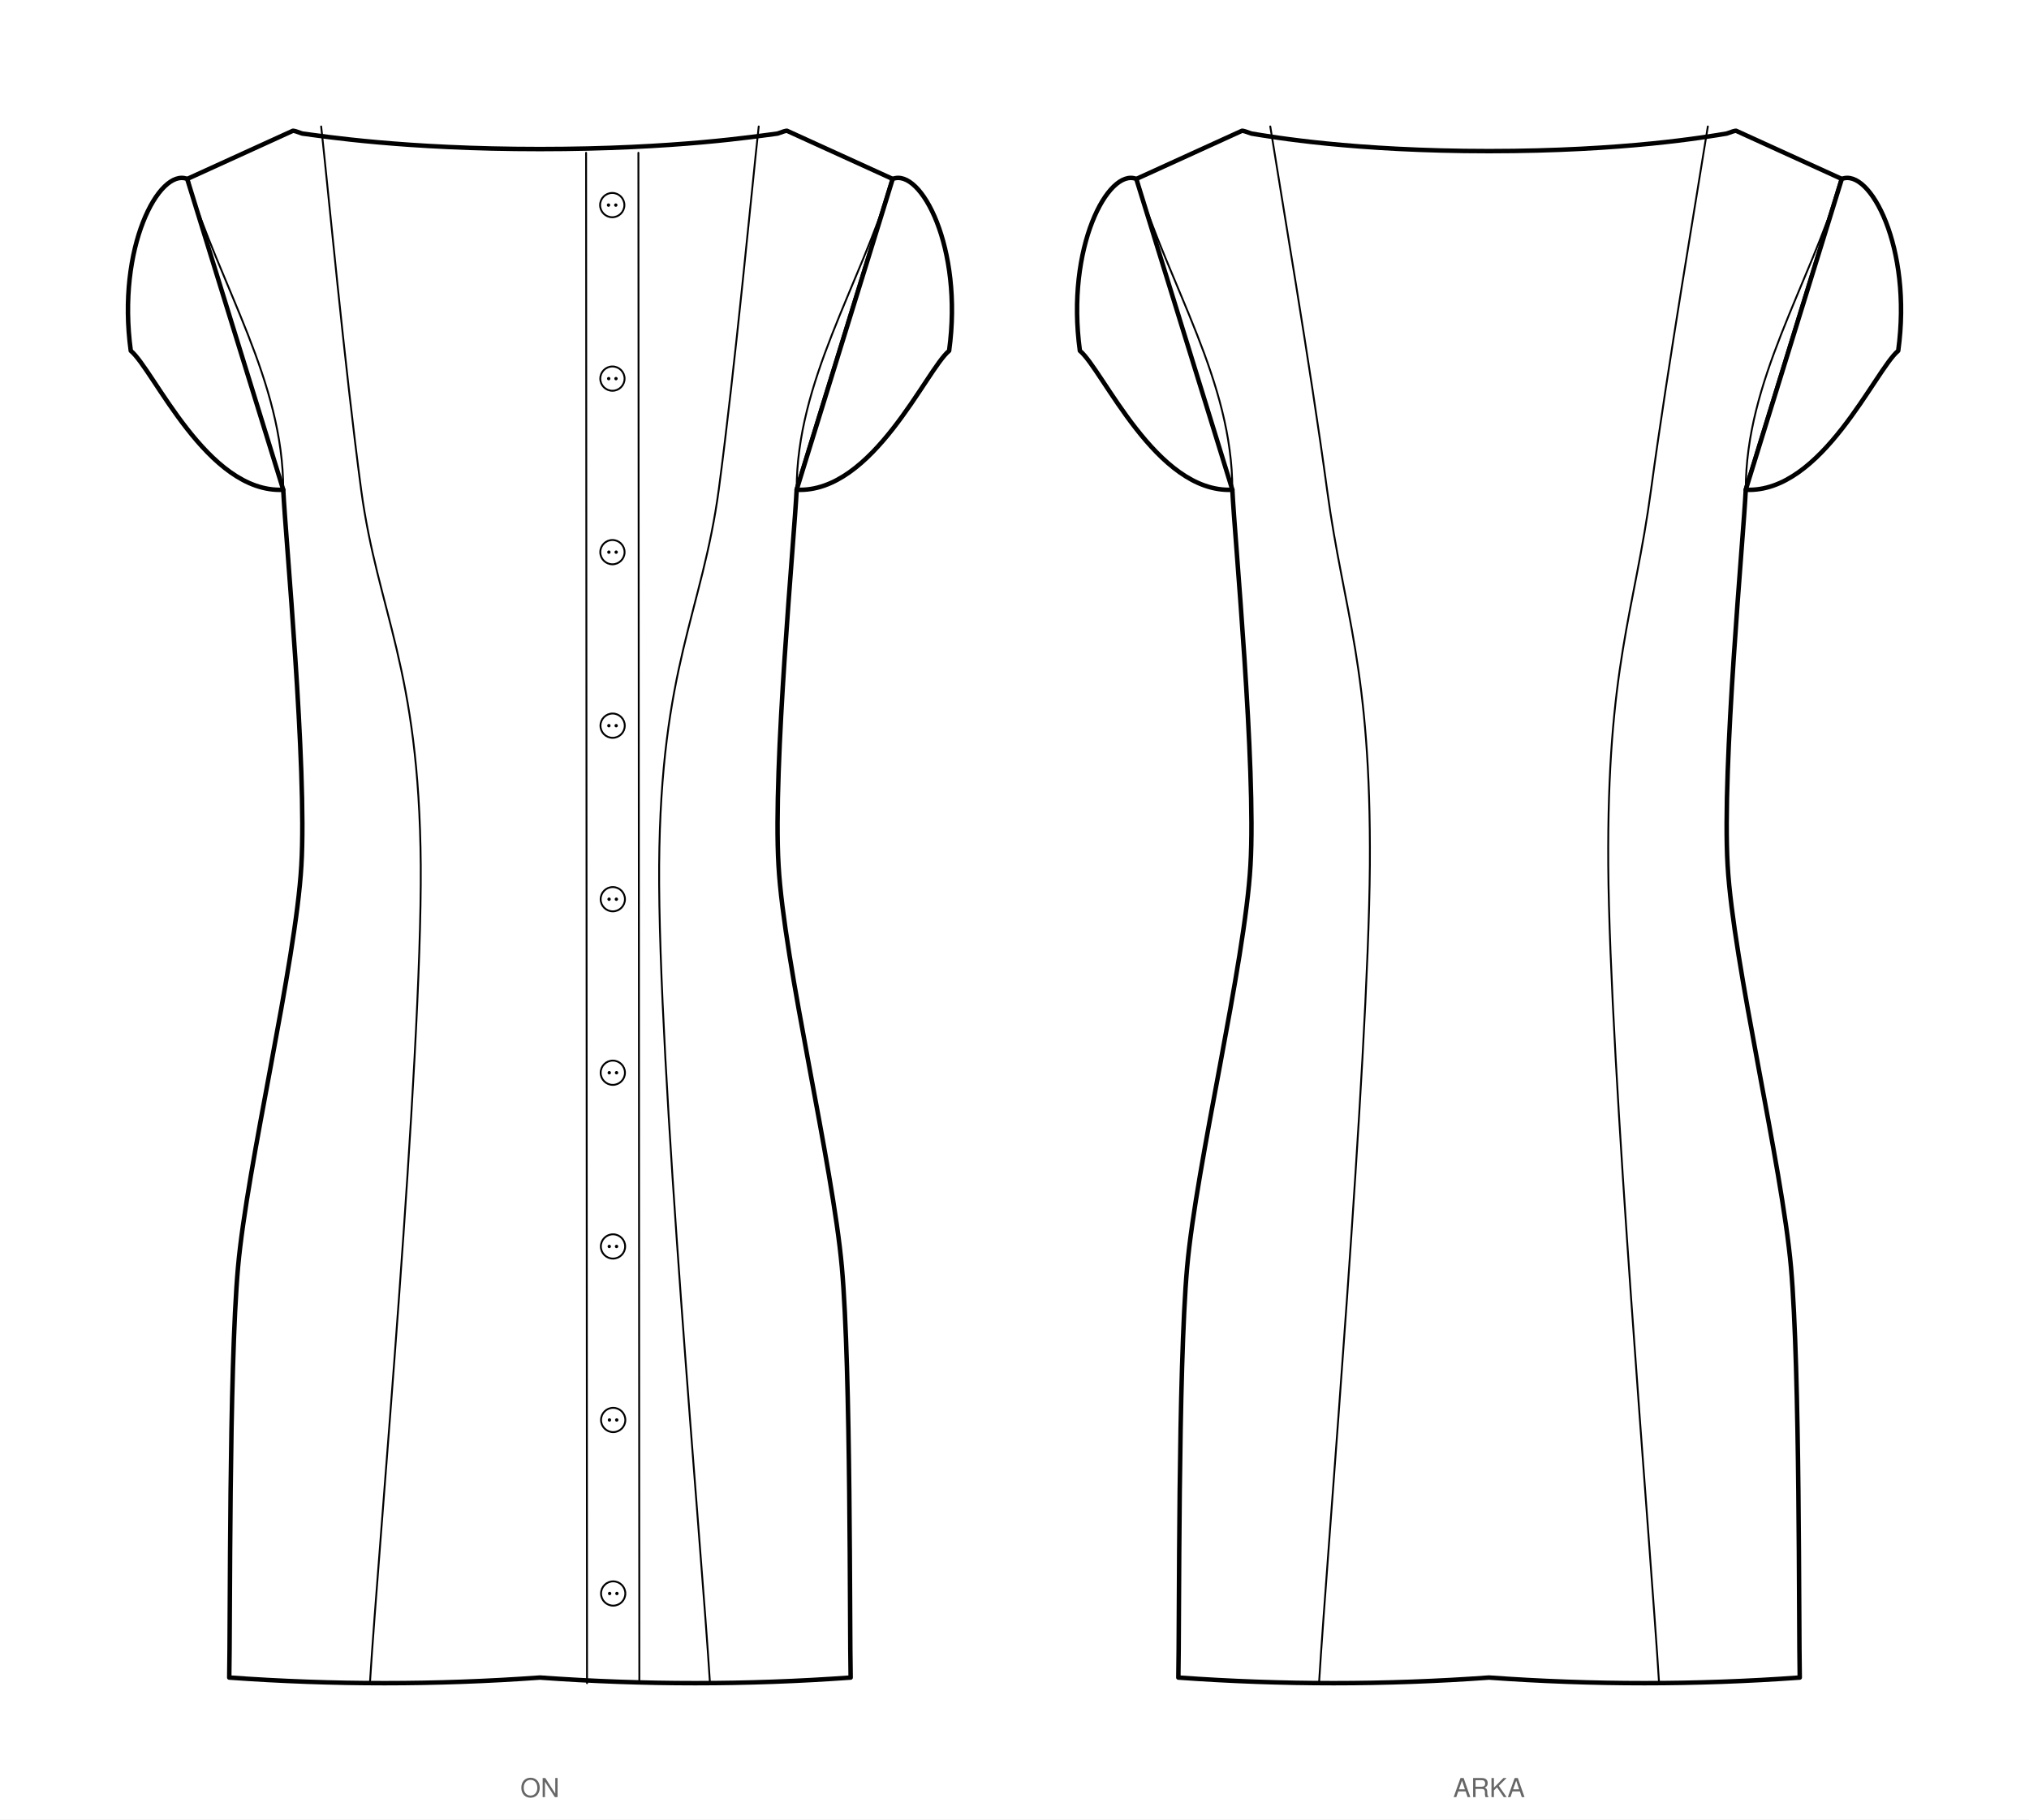
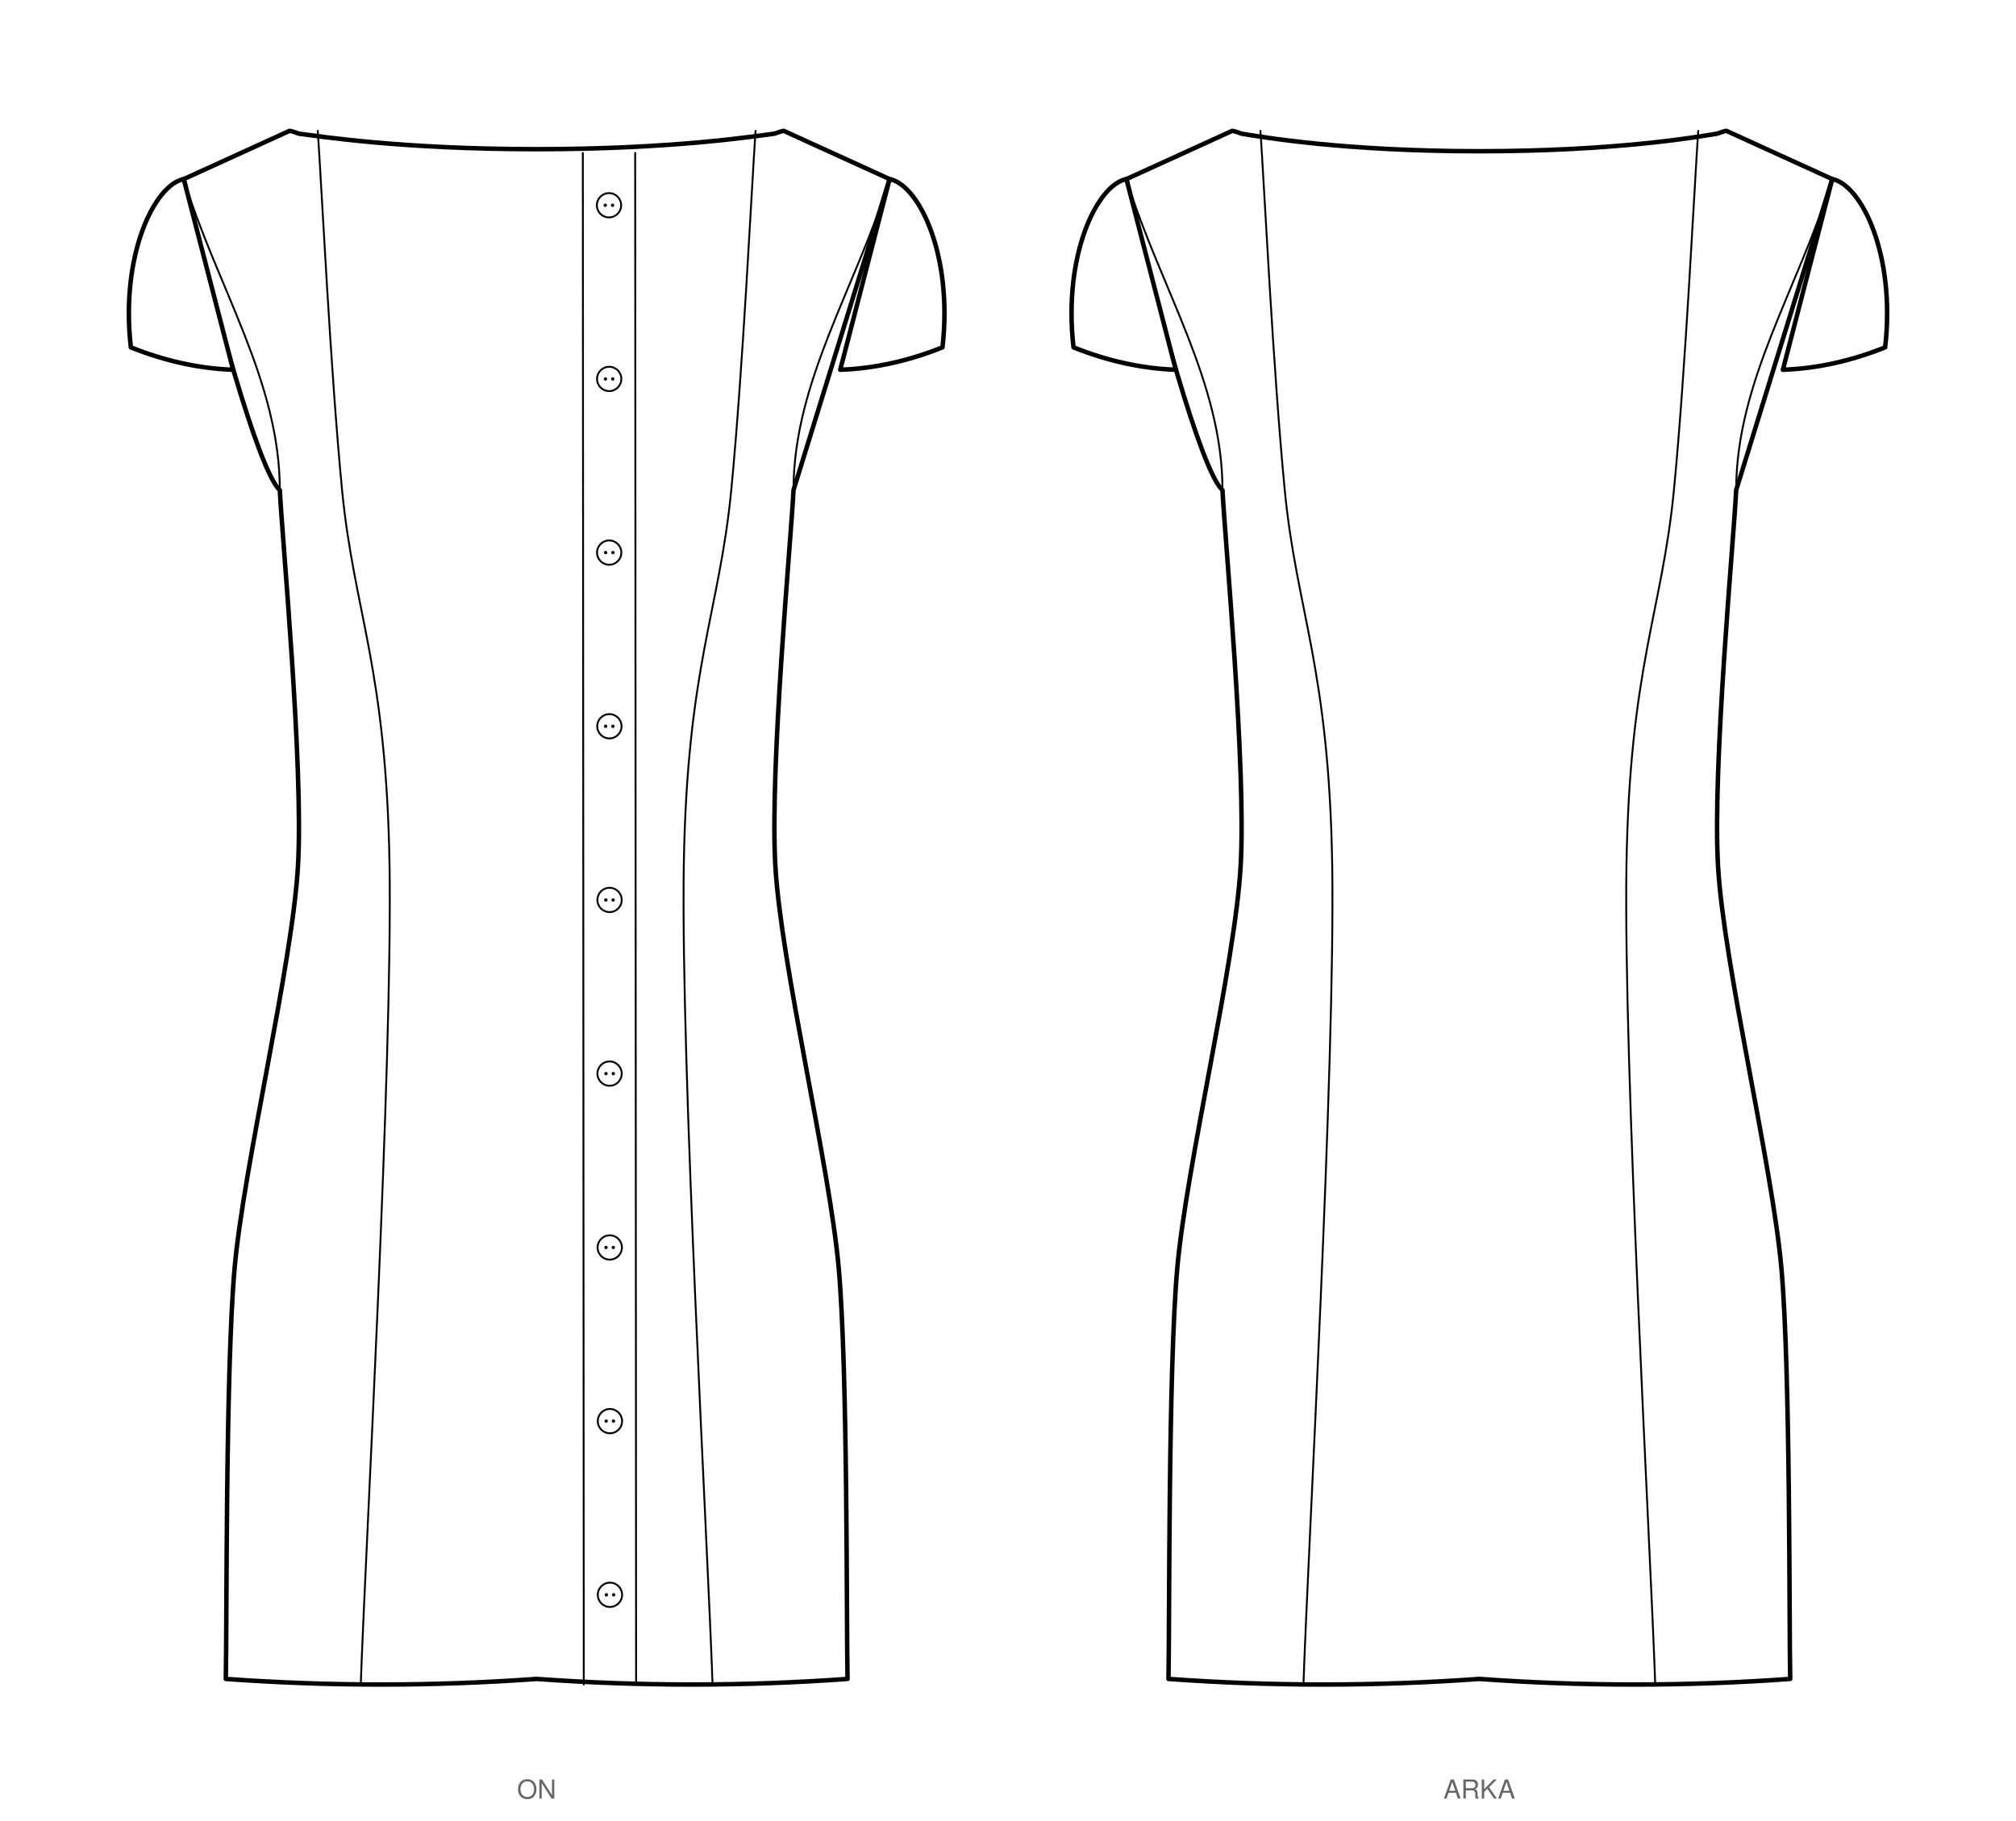
- <svg xmlns="http://www.w3.org/2000/svg" viewBox="0 0 1086.0 974.1" width="1086.0mm" height="974.1mm" data-siluet="v1" data-kaynak="854f4b139290f04a2db491e6f48d4896cedd6a01e6d04d02e2ddce8ecc9447c6">
-   <rect width="1086.0" height="974.1" fill="#fff" />
-   <g transform="translate(289.0 48.9)" data-gorunum="on">
-     <path d="M 0.0 30.9 C 72.7 30.9 116.3 24.0 127.2 22.6 Q 131.2 21.1 132.2 21.1 L 188.8 46.9 L 137.4 213.3 C 136.2 238.8 124.6 361.7 127.7 414.4 C 130.7 467.1 156.7 574.4 161.6 629.5 C 166.5 684.6 165.7 821.3 166.3 849.2 Q 83.2 855.2 0.0 849.2 Q -83.2 855.2 -166.3 849.2 C -165.7 821.3 -166.5 684.6 -161.6 629.5 C -156.7 574.4 -130.7 467.1 -127.7 414.4 C -124.6 361.7 -136.2 238.8 -137.4 213.3 C -152.8 209.3 -173.4 113.5 -188.8 46.9 L -132.2 21.1 Q -131.2 21.1 -127.2 22.6 C -116.3 24.0 -72.7 30.9 0.0 30.9 Z" fill="#fff" stroke="#000" stroke-width="2.4" stroke-linejoin="round" />
-     <path d="M 188.8 46.9 C 203.9 40.9 226.6 83.7 219.0 138.9 C 206.8 148.9 178.2 215.3 137.4 213.3 Z" fill="#fff" stroke="#000" stroke-width="2.4" stroke-linejoin="round" />
+ <svg xmlns="http://www.w3.org/2000/svg" viewBox="0 0 1078.5 974.1" width="1078.5mm" height="974.1mm" data-siluet="v1" data-kaynak="854f4b139290f04a2db491e6f48d4896cedd6a01e6d04d02e2ddce8ecc9447c6">
+   <rect width="1078.5" height="974.1" fill="#fff" />
+   <g transform="translate(287.1 48.9)" data-gorunum="on">
+     <path d="M 0.0 30.9 C 72.7 30.9 116.3 24.0 127.2 22.6 Q 131.2 21.1 132.2 21.1 L 188.8 46.9 L 137.4 213.3 C 136.2 238.8 124.6 361.7 127.7 414.4 C 130.7 467.1 156.7 574.4 161.6 629.5 C 166.5 684.6 165.7 821.3 166.3 849.2 Q 83.2 855.2 0.0 849.2 Q -83.2 855.2 -166.3 849.2 C -165.7 821.3 -166.5 684.6 -161.6 629.5 C -156.7 574.4 -130.7 467.1 -127.7 414.4 C -124.6 361.7 -136.2 238.8 -137.4 213.3 C -148.7 203.3 -173.4 113.5 -188.8 46.9 L -132.2 21.1 Q -131.2 21.1 -127.2 22.6 C -116.3 24.0 -72.7 30.9 0.0 30.9 Z" fill="#fff" stroke="#000" stroke-width="2.4" stroke-linejoin="round" />
+     <path d="M 188.8 46.9 C 204.4 49.9 222.8 87.4 217.1 136.9 Q 189.7 147.9 162.4 148.9 Z" fill="#fff" stroke="#000" stroke-width="2.4" stroke-linejoin="round" />
    <path d="M 188.8 46.9 C 170.8 105.1 137.4 155.1 137.4 213.3" fill="none" stroke="#000" stroke-width="1" />
-     <path d="M -188.8 46.9 C -203.9 40.9 -226.6 83.7 -219.0 138.9 C -206.8 148.9 -178.2 215.3 -137.4 213.3 Z" fill="#fff" stroke="#000" stroke-width="2.4" stroke-linejoin="round" />
+     <path d="M -188.8 46.9 C -204.4 49.9 -222.8 87.4 -217.1 136.9 Q -189.7 147.9 -162.4 148.9 Z" fill="#fff" stroke="#000" stroke-width="2.4" stroke-linejoin="round" />
    <path d="M -188.8 46.9 C -170.8 105.1 -137.4 155.1 -137.4 213.3" fill="none" stroke="#000" stroke-width="1" />
-     <path d="M 117.1 18.8 C 113.5 51.2 104.5 147.4 95.7 213.3 C 86.8 279.2 64.6 307.9 63.8 414.4 C 63.1 520.9 86.5 779.2 91.0 852.2" fill="none" stroke="#000" stroke-width="1" stroke-linecap="round" />
-     <path d="M -117.1 18.8 C -113.5 51.2 -104.5 147.4 -95.7 213.3 C -86.8 279.2 -64.6 307.9 -63.8 414.4 C -63.1 520.9 -86.5 779.2 -91.0 852.2" fill="none" stroke="#000" stroke-width="1" stroke-linecap="round" />
    <path d="M 24.7 32.9 L 25.2 852.2 M 52.7 32.9 L 53.2 852.2" fill="none" stroke="#000" stroke-width="1" stroke-linecap="round" />
    <circle cx="38.7" cy="60.9" r="6.5" fill="#fff" stroke="#000" stroke-width="1" />
    <circle cx="36.7" cy="60.9" r="0.9" fill="#000" />
    <circle cx="40.6" cy="60.9" r="0.9" fill="#000" />
    <circle cx="38.8" cy="153.8" r="6.5" fill="#fff" stroke="#000" stroke-width="1" />
    <circle cx="36.8" cy="153.8" r="0.9" fill="#000" />
    <circle cx="40.7" cy="153.8" r="0.9" fill="#000" />
    <circle cx="38.8" cy="246.7" r="6.5" fill="#fff" stroke="#000" stroke-width="1" />
    <circle cx="36.9" cy="246.7" r="0.9" fill="#000" />
    <circle cx="40.8" cy="246.7" r="0.9" fill="#000" />
    <circle cx="38.9" cy="339.6" r="6.5" fill="#fff" stroke="#000" stroke-width="1" />
    <circle cx="36.9" cy="339.6" r="0.9" fill="#000" />
    <circle cx="40.8" cy="339.6" r="0.9" fill="#000" />
    <circle cx="39.0" cy="432.5" r="6.5" fill="#fff" stroke="#000" stroke-width="1" />
    <circle cx="37.0" cy="432.5" r="0.9" fill="#000" />
    <circle cx="40.9" cy="432.5" r="0.9" fill="#000" />
    <circle cx="39.0" cy="525.4" r="6.5" fill="#fff" stroke="#000" stroke-width="1" />
    <circle cx="37.1" cy="525.4" r="0.9" fill="#000" />
    <circle cx="41.0" cy="525.4" r="0.9" fill="#000" />
    <circle cx="39.1" cy="618.4" r="6.5" fill="#fff" stroke="#000" stroke-width="1" />
    <circle cx="37.1" cy="618.4" r="0.9" fill="#000" />
    <circle cx="41.0" cy="618.4" r="0.9" fill="#000" />
    <circle cx="39.2" cy="711.3" r="6.5" fill="#fff" stroke="#000" stroke-width="1" />
    <circle cx="37.2" cy="711.3" r="0.9" fill="#000" />
    <circle cx="41.1" cy="711.3" r="0.9" fill="#000" />
    <circle cx="39.2" cy="804.2" r="6.5" fill="#fff" stroke="#000" stroke-width="1" />
    <circle cx="37.3" cy="804.2" r="0.9" fill="#000" />
    <circle cx="41.2" cy="804.2" r="0.9" fill="#000" />
+     <path d="M 117.1 21.1 C 114.9 53.1 110.4 147.8 104.1 213.3 C 97.7 278.8 80.4 307.9 78.7 414.4 C 77.1 520.9 91.6 779.2 94.1 852.2" fill="none" stroke="#000" stroke-width="1" stroke-linecap="round" />
+     <path d="M -117.1 21.1 C -114.9 53.1 -110.4 147.8 -104.1 213.3 C -97.7 278.8 -80.4 307.9 -78.7 414.4 C -77.1 520.9 -91.6 779.2 -94.1 852.2" fill="none" stroke="#000" stroke-width="1" stroke-linecap="round" />
  </g>
-   <text x="289.0" y="962.1" font-family="Helvetica, Arial, sans-serif" font-size="14" text-anchor="middle" fill="#666">ON</text>
-   <g transform="translate(797.0 48.9)" data-gorunum="arka">
-     <path d="M 0.0 32.0 C 72.7 32.0 116.3 24.4 127.2 22.6 Q 131.2 21.1 132.2 21.1 L 188.8 46.9 L 137.4 213.3 C 136.2 238.8 124.6 361.7 127.7 414.4 C 130.7 467.1 156.7 574.4 161.6 629.5 C 166.5 684.6 165.7 821.3 166.3 849.2 Q 83.2 855.2 0.0 849.2 Q -83.2 855.2 -166.3 849.2 C -165.7 821.3 -166.5 684.6 -161.6 629.5 C -156.7 574.4 -130.7 467.1 -127.7 414.4 C -124.6 361.7 -136.2 238.8 -137.4 213.3 C -152.8 209.3 -173.4 113.5 -188.8 46.9 L -132.2 21.1 Q -131.2 21.1 -127.2 22.6 C -116.3 24.4 -72.7 32.0 0.0 32.0 Z" fill="#fff" stroke="#000" stroke-width="2.4" stroke-linejoin="round" />
-     <path d="M 188.8 46.9 C 203.9 40.9 226.6 83.7 219.0 138.9 C 206.8 148.9 178.2 215.3 137.4 213.3 Z" fill="#fff" stroke="#000" stroke-width="2.4" stroke-linejoin="round" />
+   <text x="287.1" y="962.1" font-family="Helvetica, Arial, sans-serif" font-size="14" text-anchor="middle" fill="#666">ON</text>
+   <g transform="translate(791.4 48.9)" data-gorunum="arka">
+     <path d="M 0.0 32.0 C 72.7 32.0 116.3 24.4 127.2 22.6 Q 131.2 21.1 132.2 21.1 L 188.8 46.9 L 137.4 213.3 C 136.2 238.8 124.6 361.7 127.7 414.4 C 130.7 467.1 156.7 574.4 161.6 629.5 C 166.5 684.6 165.7 821.3 166.3 849.2 Q 83.2 855.2 0.0 849.2 Q -83.2 855.2 -166.3 849.2 C -165.7 821.3 -166.5 684.6 -161.6 629.5 C -156.7 574.4 -130.7 467.1 -127.7 414.4 C -124.6 361.7 -136.2 238.8 -137.4 213.3 C -148.7 203.3 -173.4 113.5 -188.8 46.9 L -132.2 21.1 Q -131.2 21.1 -127.2 22.6 C -116.3 24.4 -72.7 32.0 0.0 32.0 Z" fill="#fff" stroke="#000" stroke-width="2.4" stroke-linejoin="round" />
+     <path d="M 188.8 46.9 C 204.4 49.9 222.8 87.4 217.1 136.9 Q 189.7 147.9 162.4 148.9 Z" fill="#fff" stroke="#000" stroke-width="2.4" stroke-linejoin="round" />
    <path d="M 188.8 46.9 C 170.8 105.1 137.4 155.1 137.4 213.3" fill="none" stroke="#000" stroke-width="1" />
-     <path d="M -188.8 46.9 C -203.9 40.9 -226.6 83.7 -219.0 138.9 C -206.8 148.9 -178.2 215.3 -137.4 213.3 Z" fill="#fff" stroke="#000" stroke-width="2.4" stroke-linejoin="round" />
+     <path d="M -188.8 46.9 C -204.4 49.9 -222.8 87.4 -217.1 136.9 Q -189.7 147.9 -162.4 148.9 Z" fill="#fff" stroke="#000" stroke-width="2.4" stroke-linejoin="round" />
    <path d="M -188.8 46.9 C -170.8 105.1 -137.4 155.1 -137.4 213.3" fill="none" stroke="#000" stroke-width="1" />
-     <path d="M 117.1 18.8 C 112.0 51.2 95.6 147.4 86.7 213.3 C 77.8 279.2 63.1 307.9 63.8 414.4 C 64.6 520.9 86.5 779.2 91.0 852.2" fill="none" stroke="#000" stroke-width="1" stroke-linecap="round" />
-     <path d="M -117.1 18.8 C -112.0 51.2 -95.6 147.4 -86.7 213.3 C -77.8 279.2 -63.1 307.9 -63.8 414.4 C -64.6 520.9 -86.5 779.2 -91.0 852.2" fill="none" stroke="#000" stroke-width="1" stroke-linecap="round" />
+     <path d="M 117.1 21.1 C 114.9 53.1 110.4 147.8 104.1 213.3 C 97.7 278.8 80.4 307.9 78.7 414.4 C 77.1 520.9 91.6 779.2 94.1 852.2" fill="none" stroke="#000" stroke-width="1" stroke-linecap="round" />
+     <path d="M -117.1 21.1 C -114.9 53.1 -110.4 147.8 -104.1 213.3 C -97.7 278.8 -80.4 307.9 -78.7 414.4 C -77.1 520.9 -91.6 779.2 -94.1 852.2" fill="none" stroke="#000" stroke-width="1" stroke-linecap="round" />
  </g>
-   <text x="797.0" y="962.1" font-family="Helvetica, Arial, sans-serif" font-size="14" text-anchor="middle" fill="#666">ARKA</text>
+   <text x="791.4" y="962.1" font-family="Helvetica, Arial, sans-serif" font-size="14" text-anchor="middle" fill="#666">ARKA</text>
</svg>
